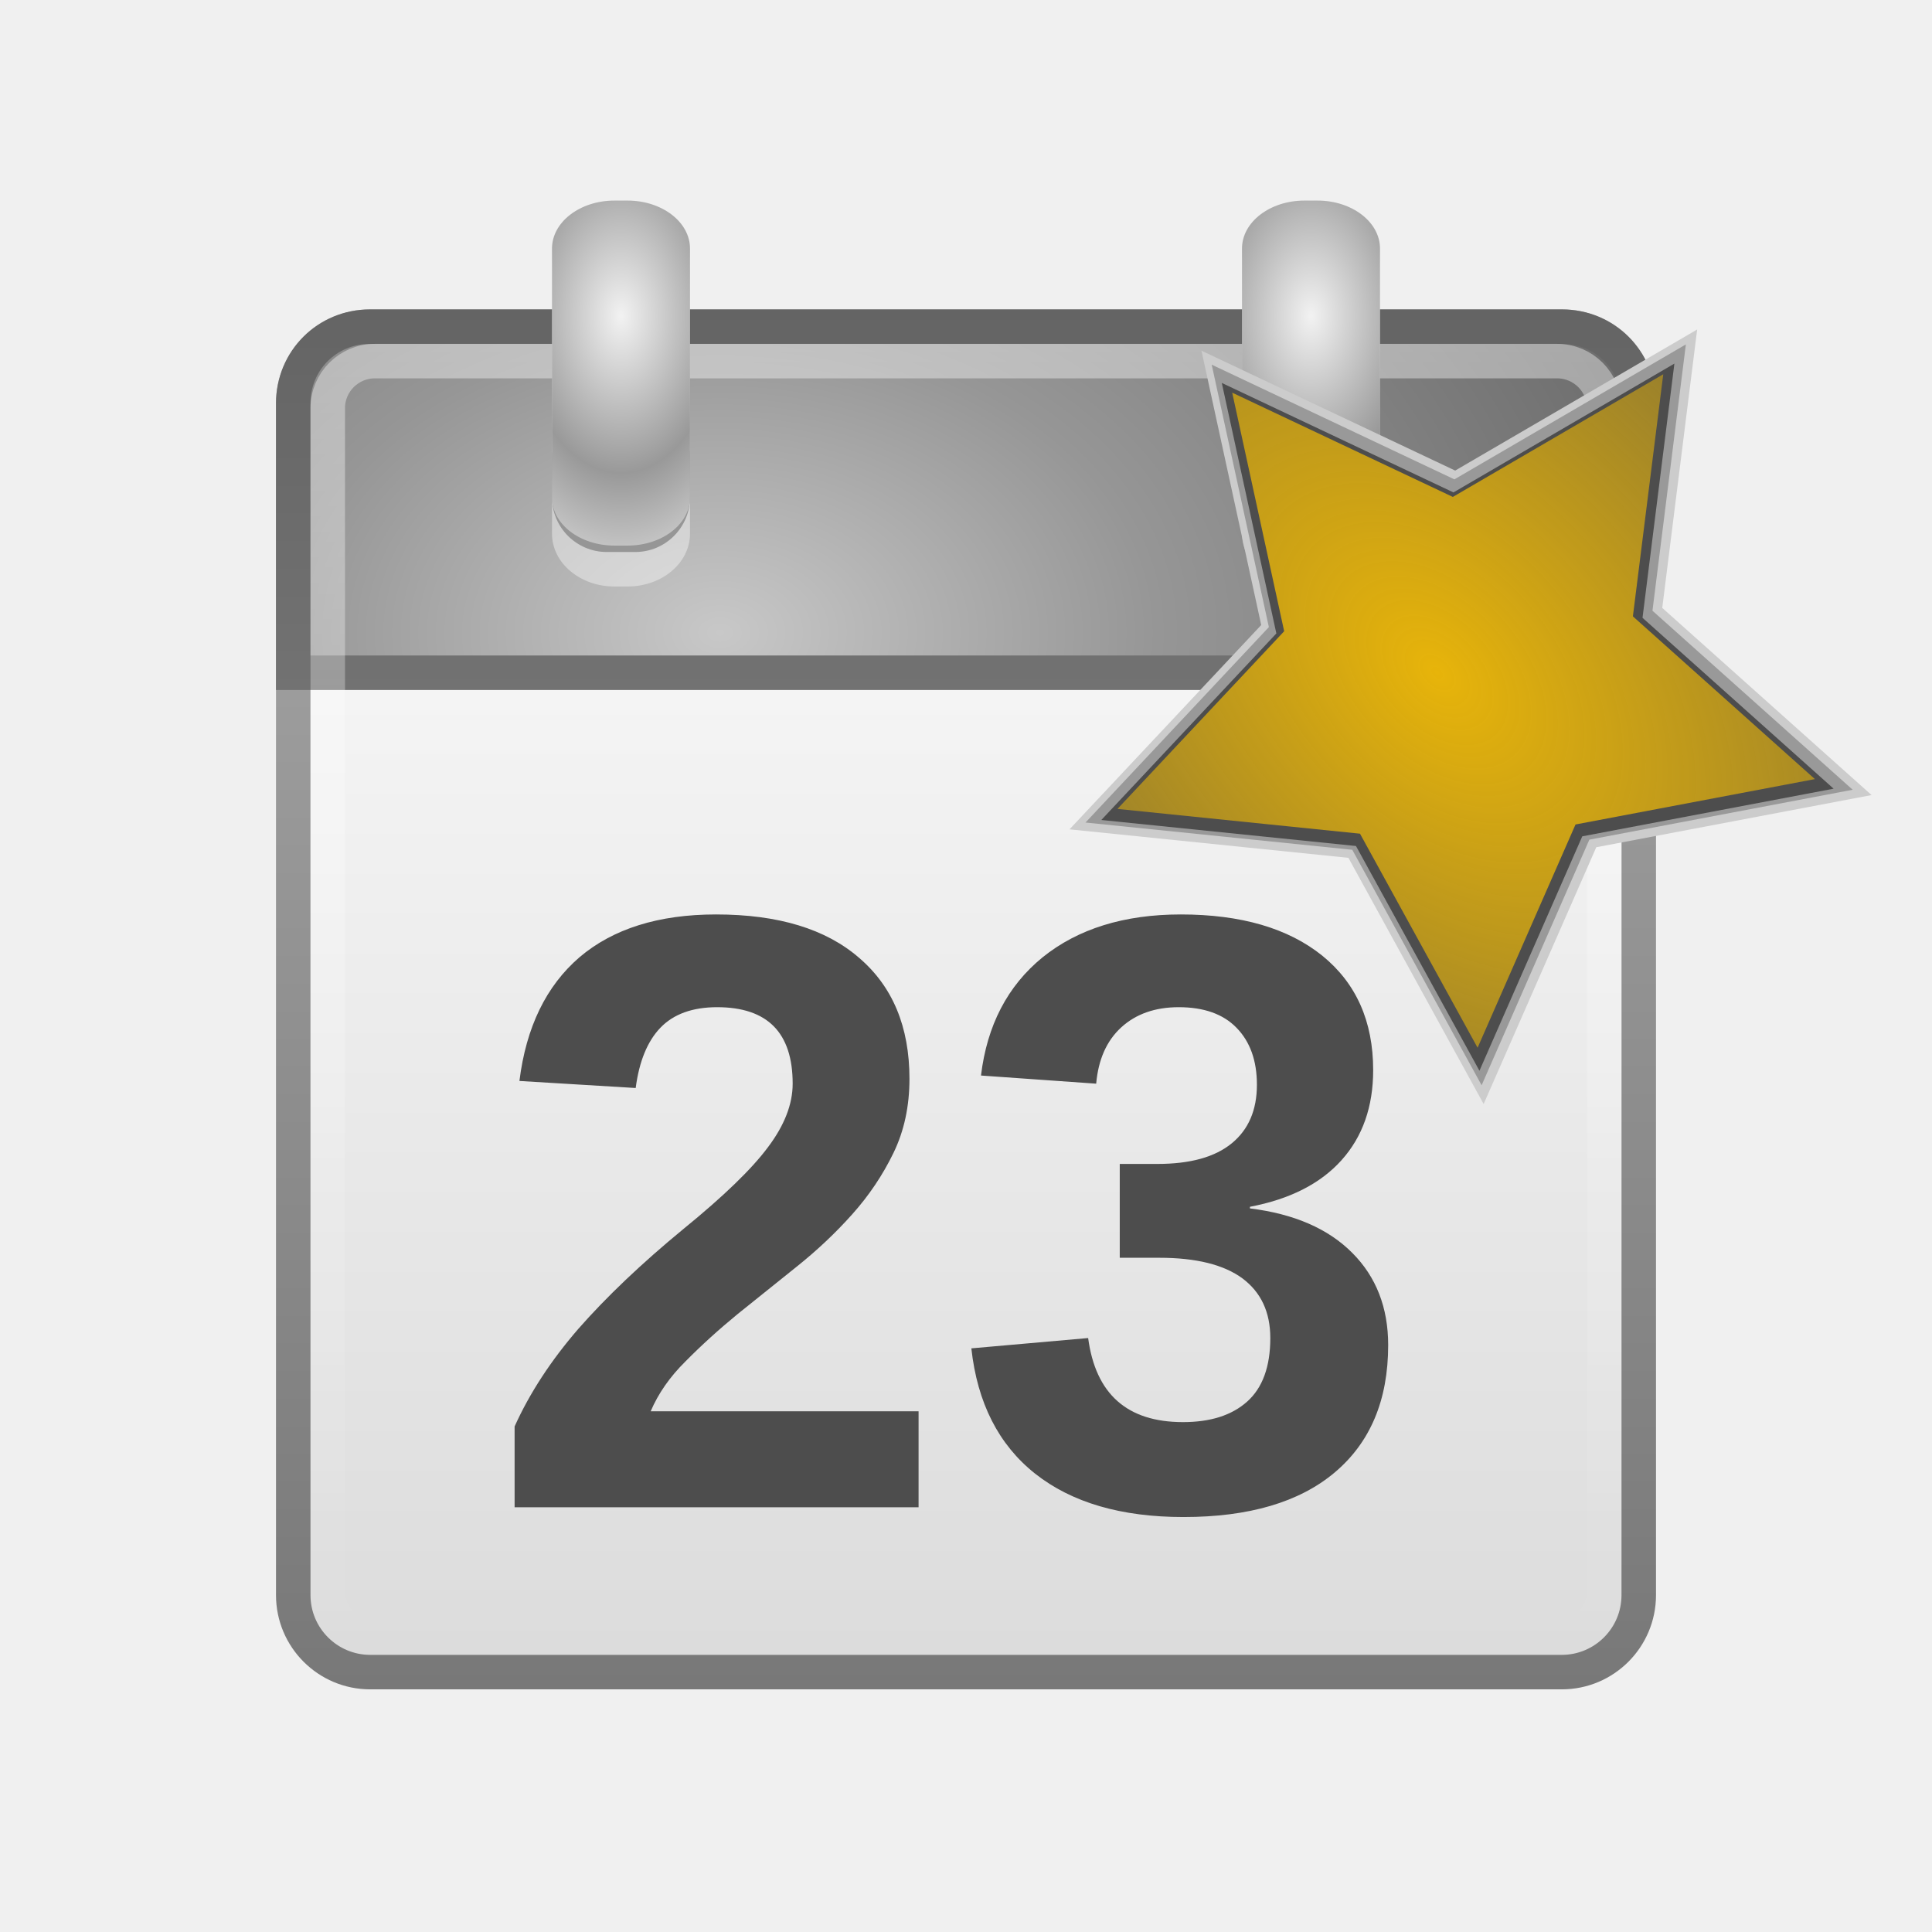
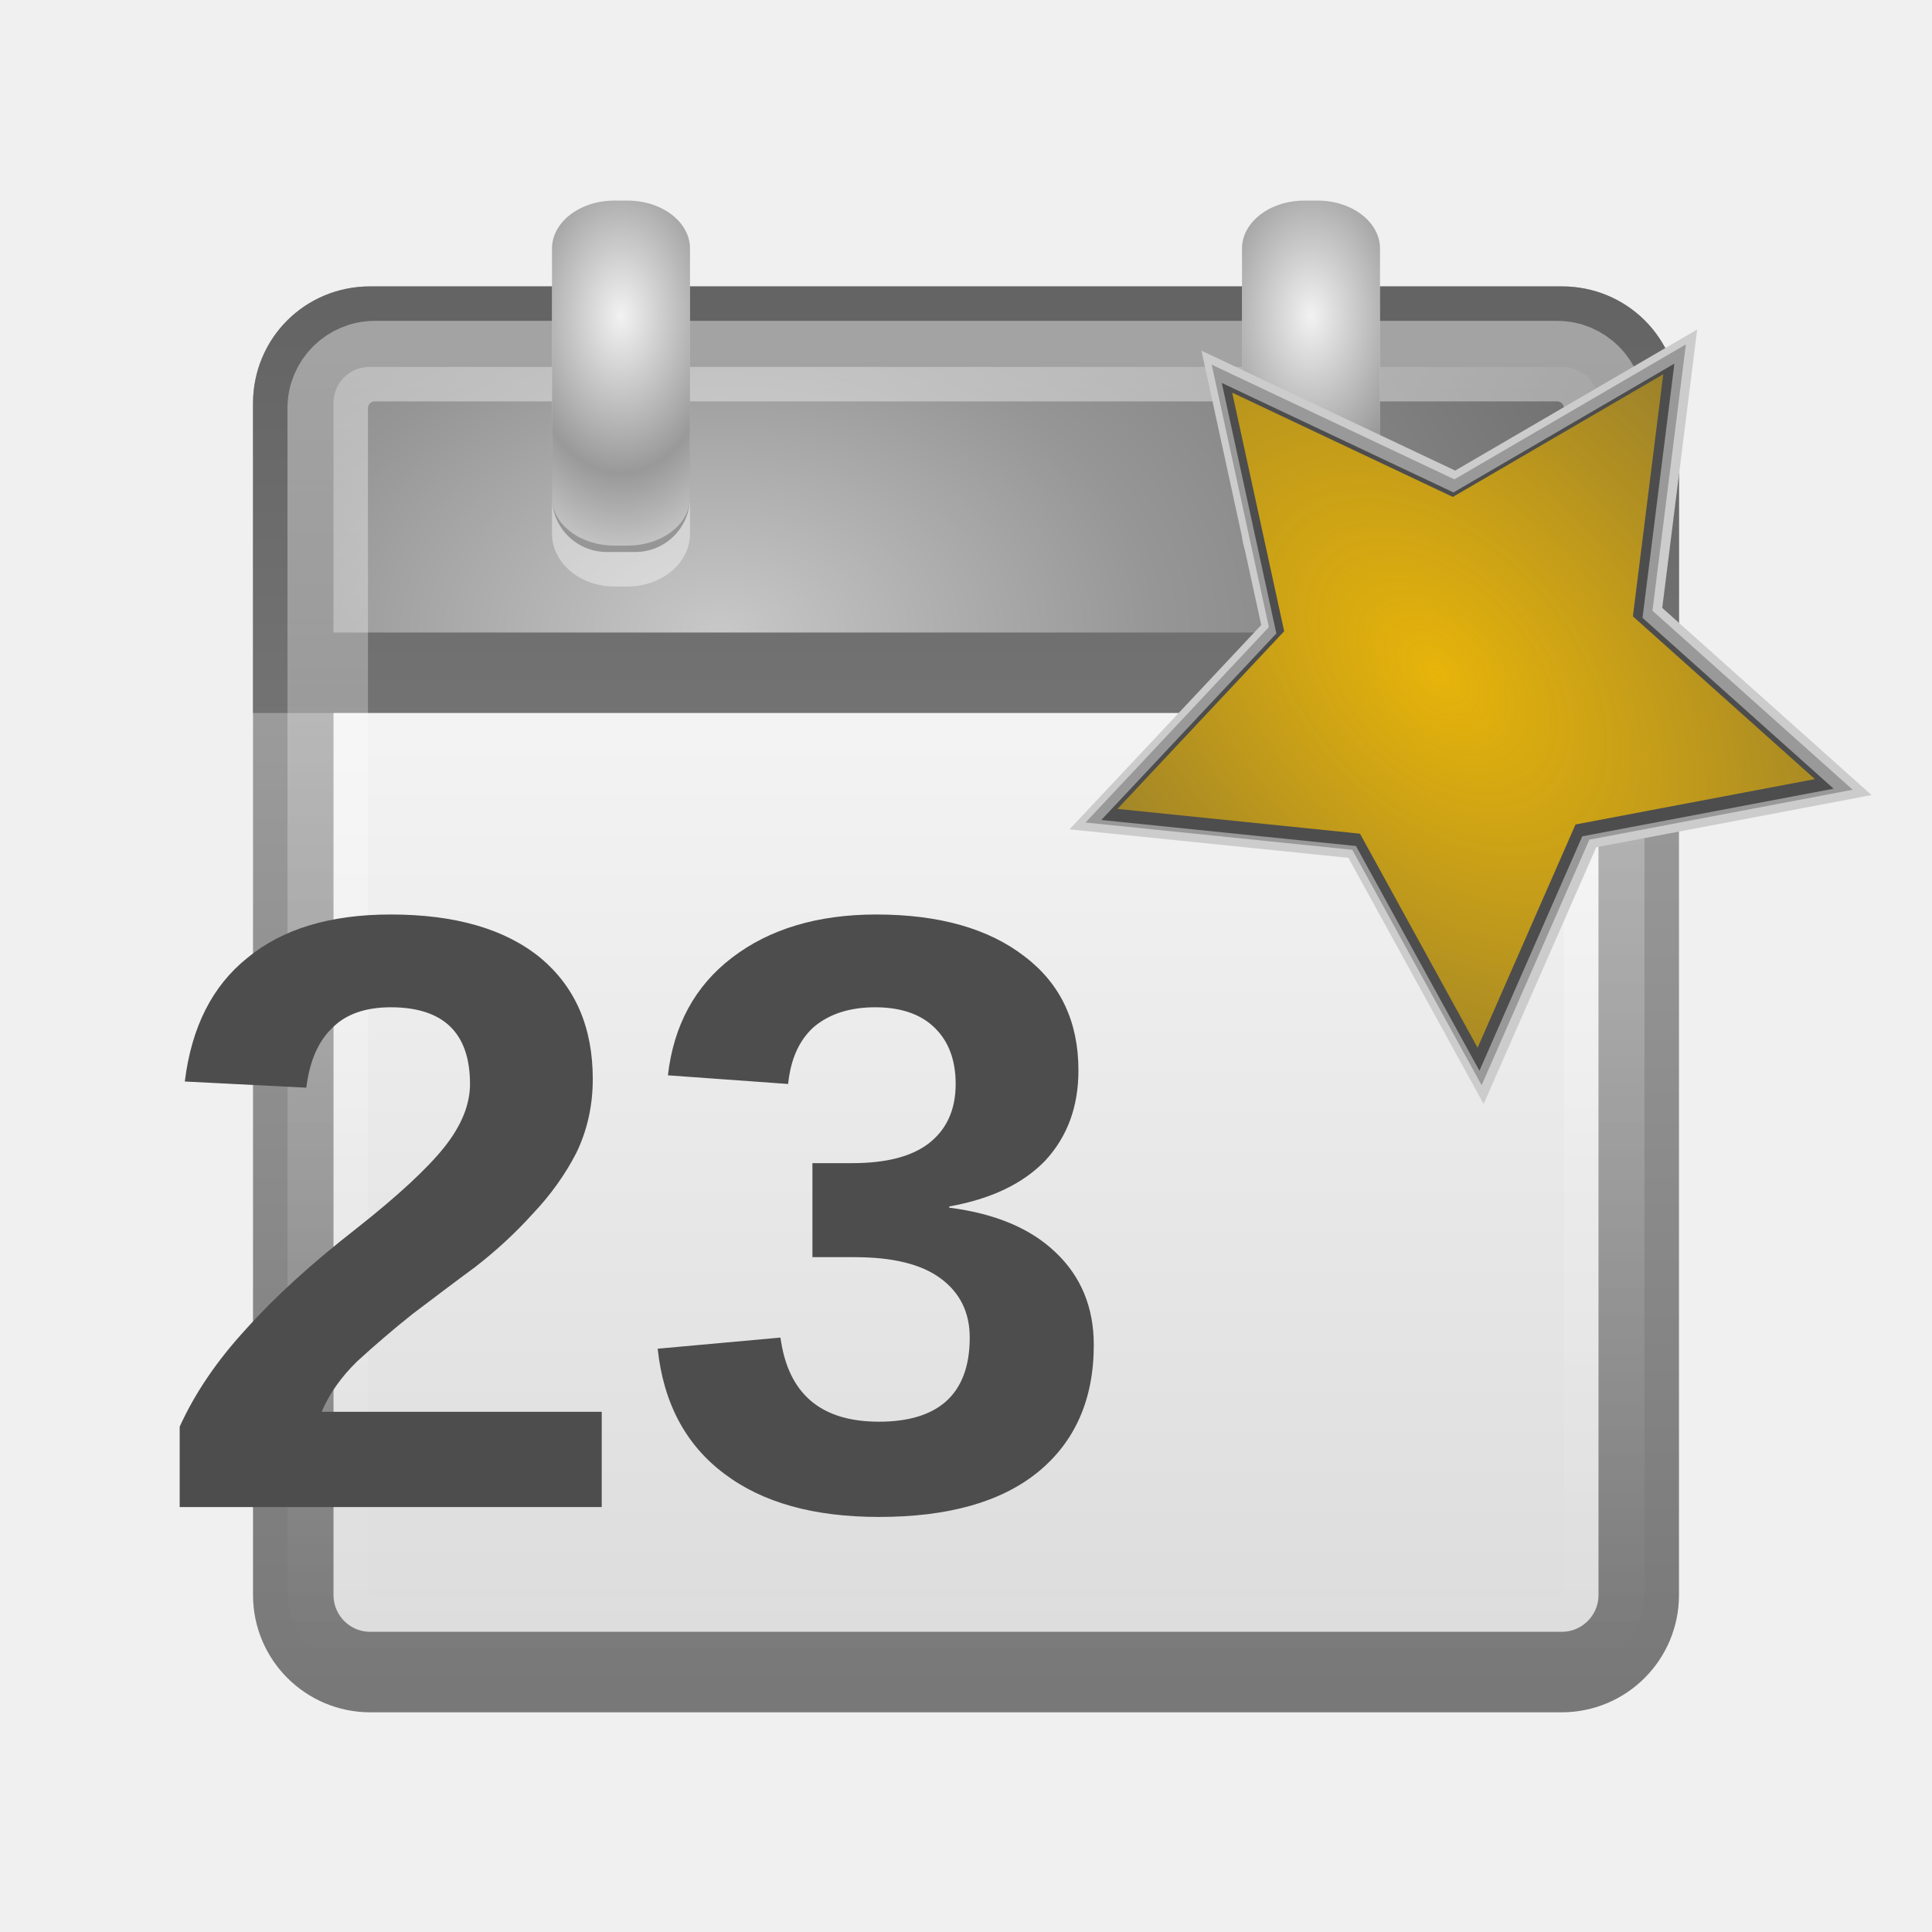
- <svg xmlns="http://www.w3.org/2000/svg" xmlns:xlink="http://www.w3.org/1999/xlink" id="svg3219" height="56" width="56" version="1.0">
+ <svg xmlns="http://www.w3.org/2000/svg" xmlns:xlink="http://www.w3.org/1999/xlink" id="svg3219" height="24" width="24" version="1.0">
  <defs id="defs3221">
    <linearGradient id="linearGradient2877" y2="39.999" gradientUnits="userSpaceOnUse" x2="25.058" y1="47.028" x1="25.058">
      <stop id="stop3704" style="stop-opacity:0" offset="0" />
      <stop id="stop3710" offset=".5" />
      <stop id="stop3706" style="stop-opacity:0" offset="1" />
    </linearGradient>
    <radialGradient id="radialGradient2875" xlink:href="#linearGradient3688" gradientUnits="userSpaceOnUse" cy="43.5" cx="4.993" gradientTransform="matrix(2.0038,0,0,1.4,-20.012,-104.4)" r="2.5" />
    <linearGradient id="linearGradient3688">
      <stop id="stop3690" offset="0" />
      <stop id="stop3692" style="stop-opacity:0" offset="1" />
    </linearGradient>
    <radialGradient id="radialGradient2873" xlink:href="#linearGradient3688" gradientUnits="userSpaceOnUse" cy="43.5" cx="4.993" gradientTransform="matrix(2.0038,0,0,1.4,27.988,-17.4)" r="2.5" />
    <linearGradient id="linearGradient2462" y2="3.891" gradientUnits="userSpaceOnUse" x2="24" gradientTransform="translate(0,0.96744)" y1="44" x1="24">
      <stop id="stop3106" style="stop-color:#787878" offset="0" />
      <stop id="stop3108" style="stop-color:#aaa" offset="1" />
    </linearGradient>
    <linearGradient id="linearGradient2460" y2="44.984" gradientUnits="userSpaceOnUse" x2="19.36" y1="16.138" x1="19.36">
      <stop id="stop3602" style="stop-color:#f4f4f4" offset="0" />
      <stop id="stop3604" style="stop-color:#dbdbdb" offset="1" />
    </linearGradient>
    <linearGradient id="linearGradient2457" y2="3.899" gradientUnits="userSpaceOnUse" x2="24" gradientTransform="translate(0,0.96744)" y1="44" x1="24">
      <stop id="stop2492" style="stop-color:#969696;stop-opacity:1;" offset="0" />
      <stop id="stop2494" style="stop-color:#646464;stop-opacity:1;" offset="1" />
    </linearGradient>
    <radialGradient id="radialGradient2455" gradientUnits="userSpaceOnUse" cy="11.394" cx="12.063" gradientTransform="matrix(1.5296e-8,1.1116,-1.5963,0,35.053,0.93151)" r="20">
      <stop id="stop3359" style="stop-color:#c8c8c8;stop-opacity:1;" offset="0" />
      <stop id="stop3361" style="stop-color:#969696;stop-opacity:1;" offset="0.397" />
      <stop id="stop3363" style="stop-color:#646464;stop-opacity:1;" offset="1" />
    </radialGradient>
    <linearGradient id="linearGradient2452" y2="43" gradientUnits="userSpaceOnUse" x2="24" gradientTransform="translate(9.5367e-6,0.96744)" y1="5" x1="24">
      <stop id="stop3310-1-4" style="stop-color:#fff" offset="0" />
      <stop id="stop3312-5-3" style="stop-color:#fff;stop-opacity:0" offset="1" />
    </linearGradient>
    <linearGradient id="linearGradient2448" y2="20" gradientUnits="userSpaceOnUse" x2="23.415" gradientTransform="matrix(1,0,0,0.75,0,4)" y1="16" x1="23.415">
      <stop id="stop3512" offset="0" />
      <stop id="stop3514" style="stop-opacity:0" offset="1" />
    </linearGradient>
    <radialGradient id="radialGradient3560" xlink:href="#linearGradient3520" spreadMethod="reflect" gradientUnits="userSpaceOnUse" cy="4.918" cx="14" gradientTransform="matrix(1.455,-2.6431e-8,5e-8,2.2747,-6.3697,-6.839)" r="2" />
    <linearGradient id="linearGradient3520">
      <stop id="stop3522" style="stop-color:#f2f2f2" offset="0" />
      <stop id="stop3524" style="stop-color:#999" offset="1" />
    </linearGradient>
    <radialGradient id="radialGradient3562" xlink:href="#linearGradient3520" spreadMethod="reflect" gradientUnits="userSpaceOnUse" cy="4.918" cx="14" gradientTransform="matrix(1.455,-2.6431e-8,5e-8,2.2747,13.63,-6.839)" r="2" />
-     <linearGradient xlink:href="#linearGradient2452" id="linearGradient3149" gradientUnits="userSpaceOnUse" gradientTransform="translate(4.000009,4.96744)" x1="24" y1="5" x2="24" y2="43" />
-     <radialGradient xlink:href="#radialGradient2455" id="radialGradient3152" gradientUnits="userSpaceOnUse" gradientTransform="matrix(1.5296e-8,1.1116,-1.5963,0,39.053,4.93151)" cx="12.063" cy="11.394" r="20" />
-     <linearGradient xlink:href="#linearGradient2457" id="linearGradient3154" gradientUnits="userSpaceOnUse" gradientTransform="translate(4,4.96744)" x1="24" y1="44" x2="24" y2="3.899" />
-     <linearGradient xlink:href="#linearGradient2460" id="linearGradient3157" gradientUnits="userSpaceOnUse" x1="19.36" y1="16.138" x2="19.36" y2="44.984" gradientTransform="translate(4,4)" />
-     <linearGradient xlink:href="#linearGradient2462" id="linearGradient3159" gradientUnits="userSpaceOnUse" gradientTransform="translate(4,4.96744)" x1="24" y1="44" x2="24" y2="3.891" />
+     <linearGradient xlink:href="#linearGradient2452" id="linearGradient3149" gradientUnits="userSpaceOnUse" gradientTransform="matrix(0.4285714,0,0,0.4285714,1.71429,2.128903)" x1="24" y1="5" x2="24" y2="43" />
+     <radialGradient xlink:href="#radialGradient2455" id="radialGradient3152" gradientUnits="userSpaceOnUse" gradientTransform="matrix(0,0.4764,-0.6841286,0,16.737,2.113504)" cx="12.063" cy="11.394" r="20" />
+     <linearGradient xlink:href="#linearGradient2457" id="linearGradient3154" gradientUnits="userSpaceOnUse" gradientTransform="matrix(0.4285714,0,0,0.4285714,1.714286,2.128903)" x1="24" y1="44" x2="24" y2="3.899" />
+     <linearGradient xlink:href="#linearGradient2460" id="linearGradient3157" gradientUnits="userSpaceOnUse" x1="19.36" y1="16.138" x2="19.36" y2="44.984" gradientTransform="matrix(0.4285714,0,0,0.4285714,1.714286,1.714286)" />
+     <linearGradient xlink:href="#linearGradient2462" id="linearGradient3159" gradientUnits="userSpaceOnUse" gradientTransform="matrix(0.4285714,0,0,0.4285714,1.714286,2.128903)" x1="24" y1="44" x2="24" y2="3.891" />
    <radialGradient xlink:href="#linearGradient3520-4" id="radialGradient3937-1" gradientUnits="userSpaceOnUse" gradientTransform="matrix(1.455,-2.6431e-8,5e-8,2.2747,13.63,-6.025441)" spreadMethod="reflect" cx="14" cy="4.918" r="2" />
    <linearGradient id="linearGradient3520-4">
      <stop id="stop3522-8" style="stop-color:#f2f2f2" offset="0" />
      <stop id="stop3524-5" style="stop-color:#999" offset="1" />
    </linearGradient>
    <radialGradient r="2" cy="4.918" cx="14" spreadMethod="reflect" gradientTransform="matrix(1.455,-2.6431e-8,5e-8,2.2747,13.63,-6.025441)" gradientUnits="userSpaceOnUse" id="radialGradient3984" xlink:href="#linearGradient3520-4" />
    <radialGradient xlink:href="#linearGradient3520" id="radialGradient4013" gradientUnits="userSpaceOnUse" gradientTransform="matrix(1.455,-2.6431e-8,5e-8,2.2747,13.63,-6.025441)" spreadMethod="reflect" cx="14" cy="4.918" r="2" />
    <radialGradient xlink:href="#linearGradient3865" id="radialGradient3883" gradientUnits="userSpaceOnUse" gradientTransform="matrix(2.129815,-0.5087957,0.7965454,3.316327,-47.21542,-73.70986)" cx="16.76" cy="35.503" fx="16.76" fy="35.503" r="28.844" />
    <linearGradient id="linearGradient3865">
      <stop style="stop-color:#e7b40a;stop-opacity:1;" offset="0" id="stop3867" />
      <stop id="stop3875" offset="0.5" style="stop-color:#e7b40a;stop-opacity:0.498;" />
      <stop style="stop-color:#e7b40a;stop-opacity:0;" offset="1" id="stop3869" />
    </linearGradient>
    <radialGradient r="28.844" fy="35.503" fx="16.76" cy="35.503" cx="16.76" gradientTransform="matrix(2.129815,-0.5087957,0.7965454,3.316327,-47.21542,-73.70986)" gradientUnits="userSpaceOnUse" id="radialGradient4783" xlink:href="#linearGradient3865" />
  </defs>
-   <rect style="fill:none;fill-opacity:1;stroke:none" id="rect4009" width="56" height="56" x="0" y="0" />
-   <rect x="8.5" y="9.467" width="39" height="39" ry="2.232" rx="2.232" style="fill:url(#linearGradient3157);stroke:url(#linearGradient3159);stroke-linecap:round;stroke-linejoin:round" id="rect5505" />
-   <path d="M 10.719,9.469 C 9.482,9.469 8.5,10.451 8.5,11.688 V 19.5 h 39 v -7.812 c 0,-1.237 -0.982,-2.219 -2.219,-2.219 h -34.562 z" style="fill:url(#radialGradient3152);fill-opacity:1;stroke:url(#linearGradient3154)" id="rect2424" />
-   <rect x="9.5" y="10.467" width="37" height="37" ry="1.365" rx="1.365" style="opacity:0.4;fill:none;stroke:url(#linearGradient3149);stroke-linecap:round;stroke-linejoin:round" id="rect6741" />
-   <g id="g3941" transform="translate(4,4)">
+   <rect style="fill:none;stroke:none" id="rect4009" width="24" height="24" x="0" y="0" />
+   <rect x="3.643" y="4.057" width="16.714" height="16.714" ry="0.957" rx="0.957" style="fill:url(#linearGradient3157);stroke:url(#linearGradient3159);stroke-width:1;stroke-linecap:round;stroke-linejoin:round" id="rect5505" />
+   <path d="m 4.594,4.058 c -0.53,0 -0.951,0.421 -0.951,0.951 V 8.357 H 20.357 V 5.009 c 0,-0.53 -0.421,-0.951 -0.951,-0.951 H 4.594 z" style="fill:url(#radialGradient3152);fill-opacity:1;stroke:url(#linearGradient3154);stroke-width:1" id="rect2424" />
+   <rect x="4.071" y="4.486" width="15.857" height="15.857" ry="0.585" rx="0.585" style="opacity:0.4;fill:none;stroke:url(#linearGradient3149);stroke-width:1;stroke-linecap:round;stroke-linejoin:round" id="rect6741" />
+   <g id="g3941" transform="matrix(0.4285714,0,0,0.4285714,1.714286,1.714286)">
    <rect x="32" y="2" width="4" height="11" ry="1.53" rx="1.809" style="opacity:0.4;fill:#ffffff" id="rect3526" />
    <rect x="32" y="7.692" width="4" height="4.308" ry="1.587" rx="1.587" style="fill:#969696;fill-opacity:1" id="rect3528" />
    <rect x="32" y="1.814" width="4" height="10" ry="1.391" rx="1.809" style="fill:url(#radialGradient4013)" id="rect3530" />
  </g>
-   <text id="text7623" style="font-size:24.458px;font-weight:bold;fill:#4d4d4d;font-family:Arial" xml:space="preserve" transform="scale(0.9938882,1.006149)" y="43.421" x="14.164">
-     <tspan id="tspan7625" y="43.421" x="14.164" style="fill:#4d4d4d">23</tspan>
+   <text id="text7623" style="font-size:10.723px;font-weight:bold;text-align:center;text-anchor:middle;fill:#4d4d4d;font-family:Arial" xml:space="preserve" transform="scale(1.016774,0.9835025)" y="19.037" x="13.938">
+     <tspan id="tspan7625" y="19.037" x="12.252" style="text-align:center;text-anchor:middle;fill:#4d4d4d">23</tspan>
  </text>
-   <g transform="translate(-16,4)" id="g3941-7">
+   <g transform="matrix(0.4285714,0,0,0.4285714,-6.857143,1.714286)" id="g3941-7">
    <rect x="32" y="2" width="4" height="11" ry="1.53" rx="1.809" style="opacity:0.4;fill:#ffffff" id="rect3526-6" />
    <rect x="32" y="7.692" width="4" height="4.308" ry="1.587" rx="1.587" style="fill:#969696;fill-opacity:1" id="rect3528-6" />
    <rect x="32" y="1.814" width="4" height="10" ry="1.391" rx="1.809" style="fill:url(#radialGradient3984)" id="rect3530-9" />
  </g>
-   <g id="g3877" transform="matrix(0.4330127,-0.25,0.25,0.4330127,42.40376,-64.69883)">
+   <g id="g3877" transform="matrix(0.1855769,-0.1071429,0.1071429,0.1855769,18.17304,-27.72807)">
    <path style="fill:#cccccc;fill-opacity:1;stroke:none" id="path3095" d="M 39.66,58.934 20.431,52.23 4.007,64.269 4.441,43.91 -12.084,32.01 7.413,26.131 13.624,6.737 25.24,23.464 45.604,23.378 33.285,39.594 z" transform="matrix(0.7973918,0,0,0.7995536,-98.85378,116.7011)" />
    <path style="fill:#999999;fill-opacity:1;stroke:none" id="path3093" d="M 39.66,58.934 20.431,52.23 4.007,64.269 4.441,43.91 -12.084,32.01 7.413,26.131 13.624,6.737 25.24,23.464 45.604,23.378 33.285,39.594 z" transform="matrix(0.7627225,0,0,0.7647904,-98.27273,117.9353)" />
    <path transform="matrix(0.7280534,0,0,0.7300272,-97.82364,119.3789)" d="M 39.66,58.934 20.431,52.23 4.007,64.269 4.441,43.91 -12.084,32.01 7.413,26.131 13.624,6.737 25.24,23.464 45.604,23.378 33.285,39.594 z" id="path3073-5" style="fill:#4d4d4d;fill-opacity:1;stroke:none" />
    <path transform="matrix(0.6933841,0,0,0.695264,-97.11063,120.4037)" d="M 39.66,58.934 20.431,52.23 4.007,64.269 4.441,43.91 -12.084,32.01 7.413,26.131 13.624,6.737 25.24,23.464 45.604,23.378 33.285,39.594 z" id="path3073" style="fill:url(#radialGradient4783);fill-opacity:1;stroke:none" />
  </g>
</svg>
